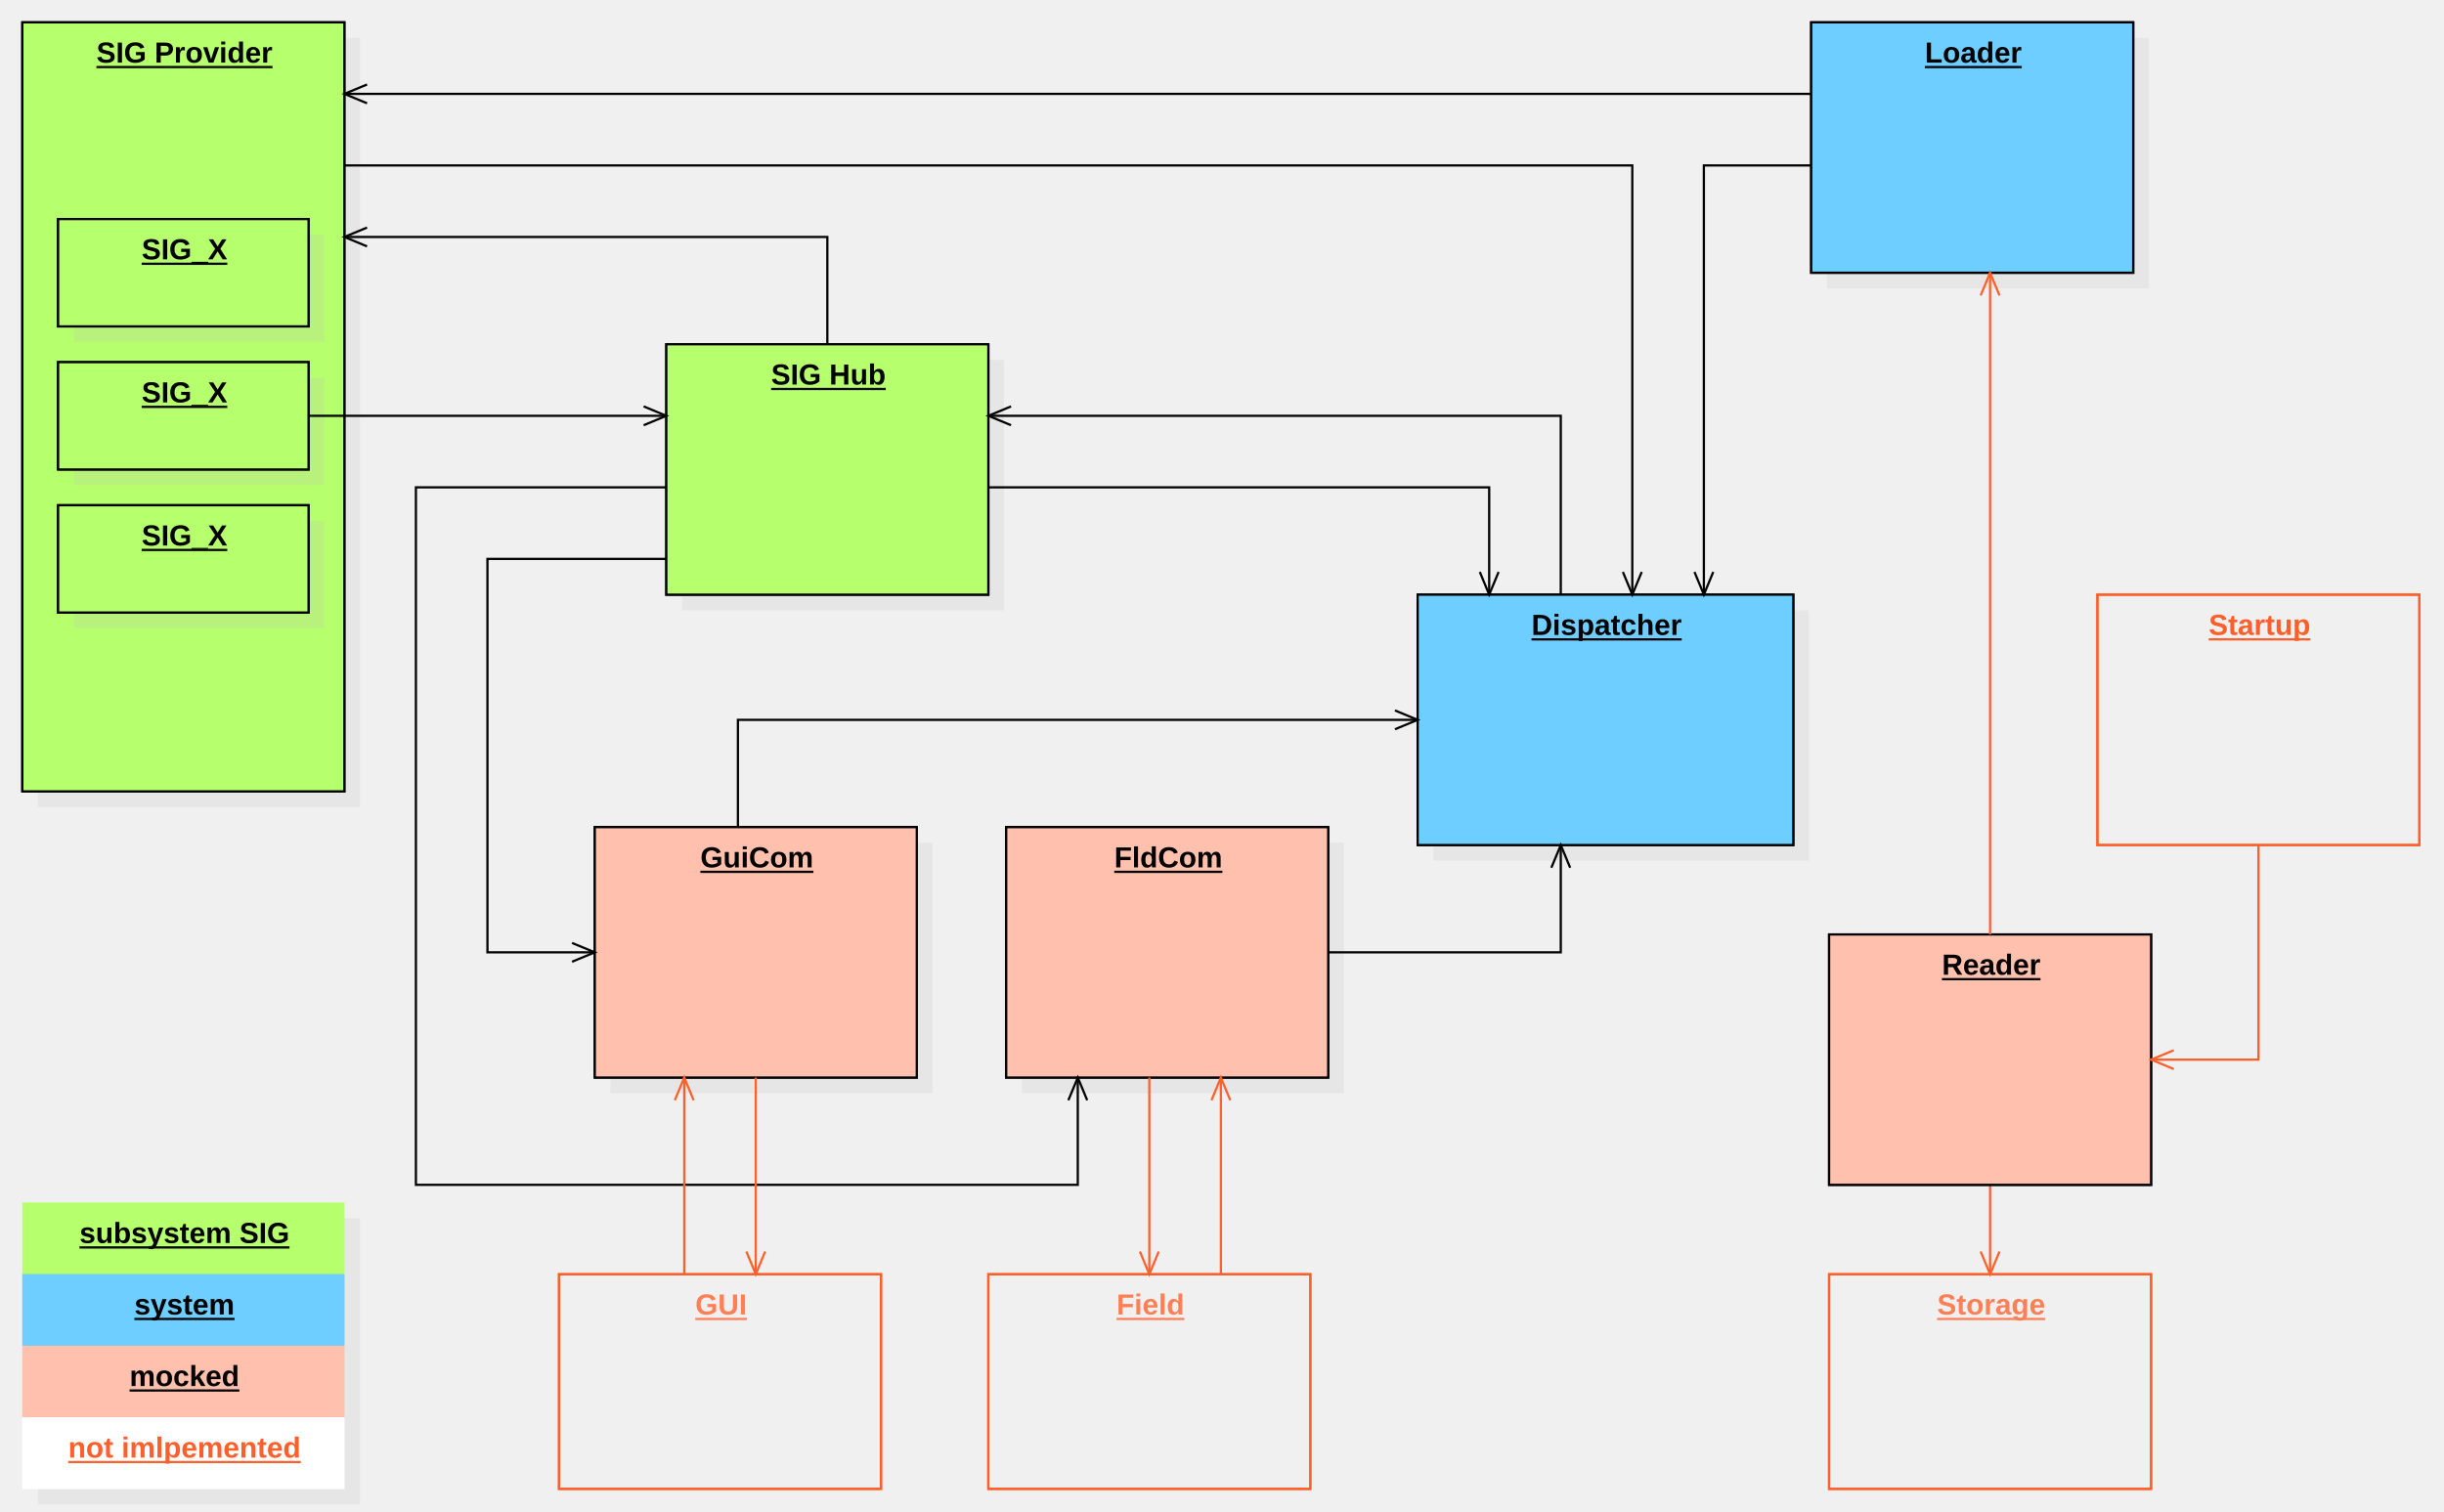
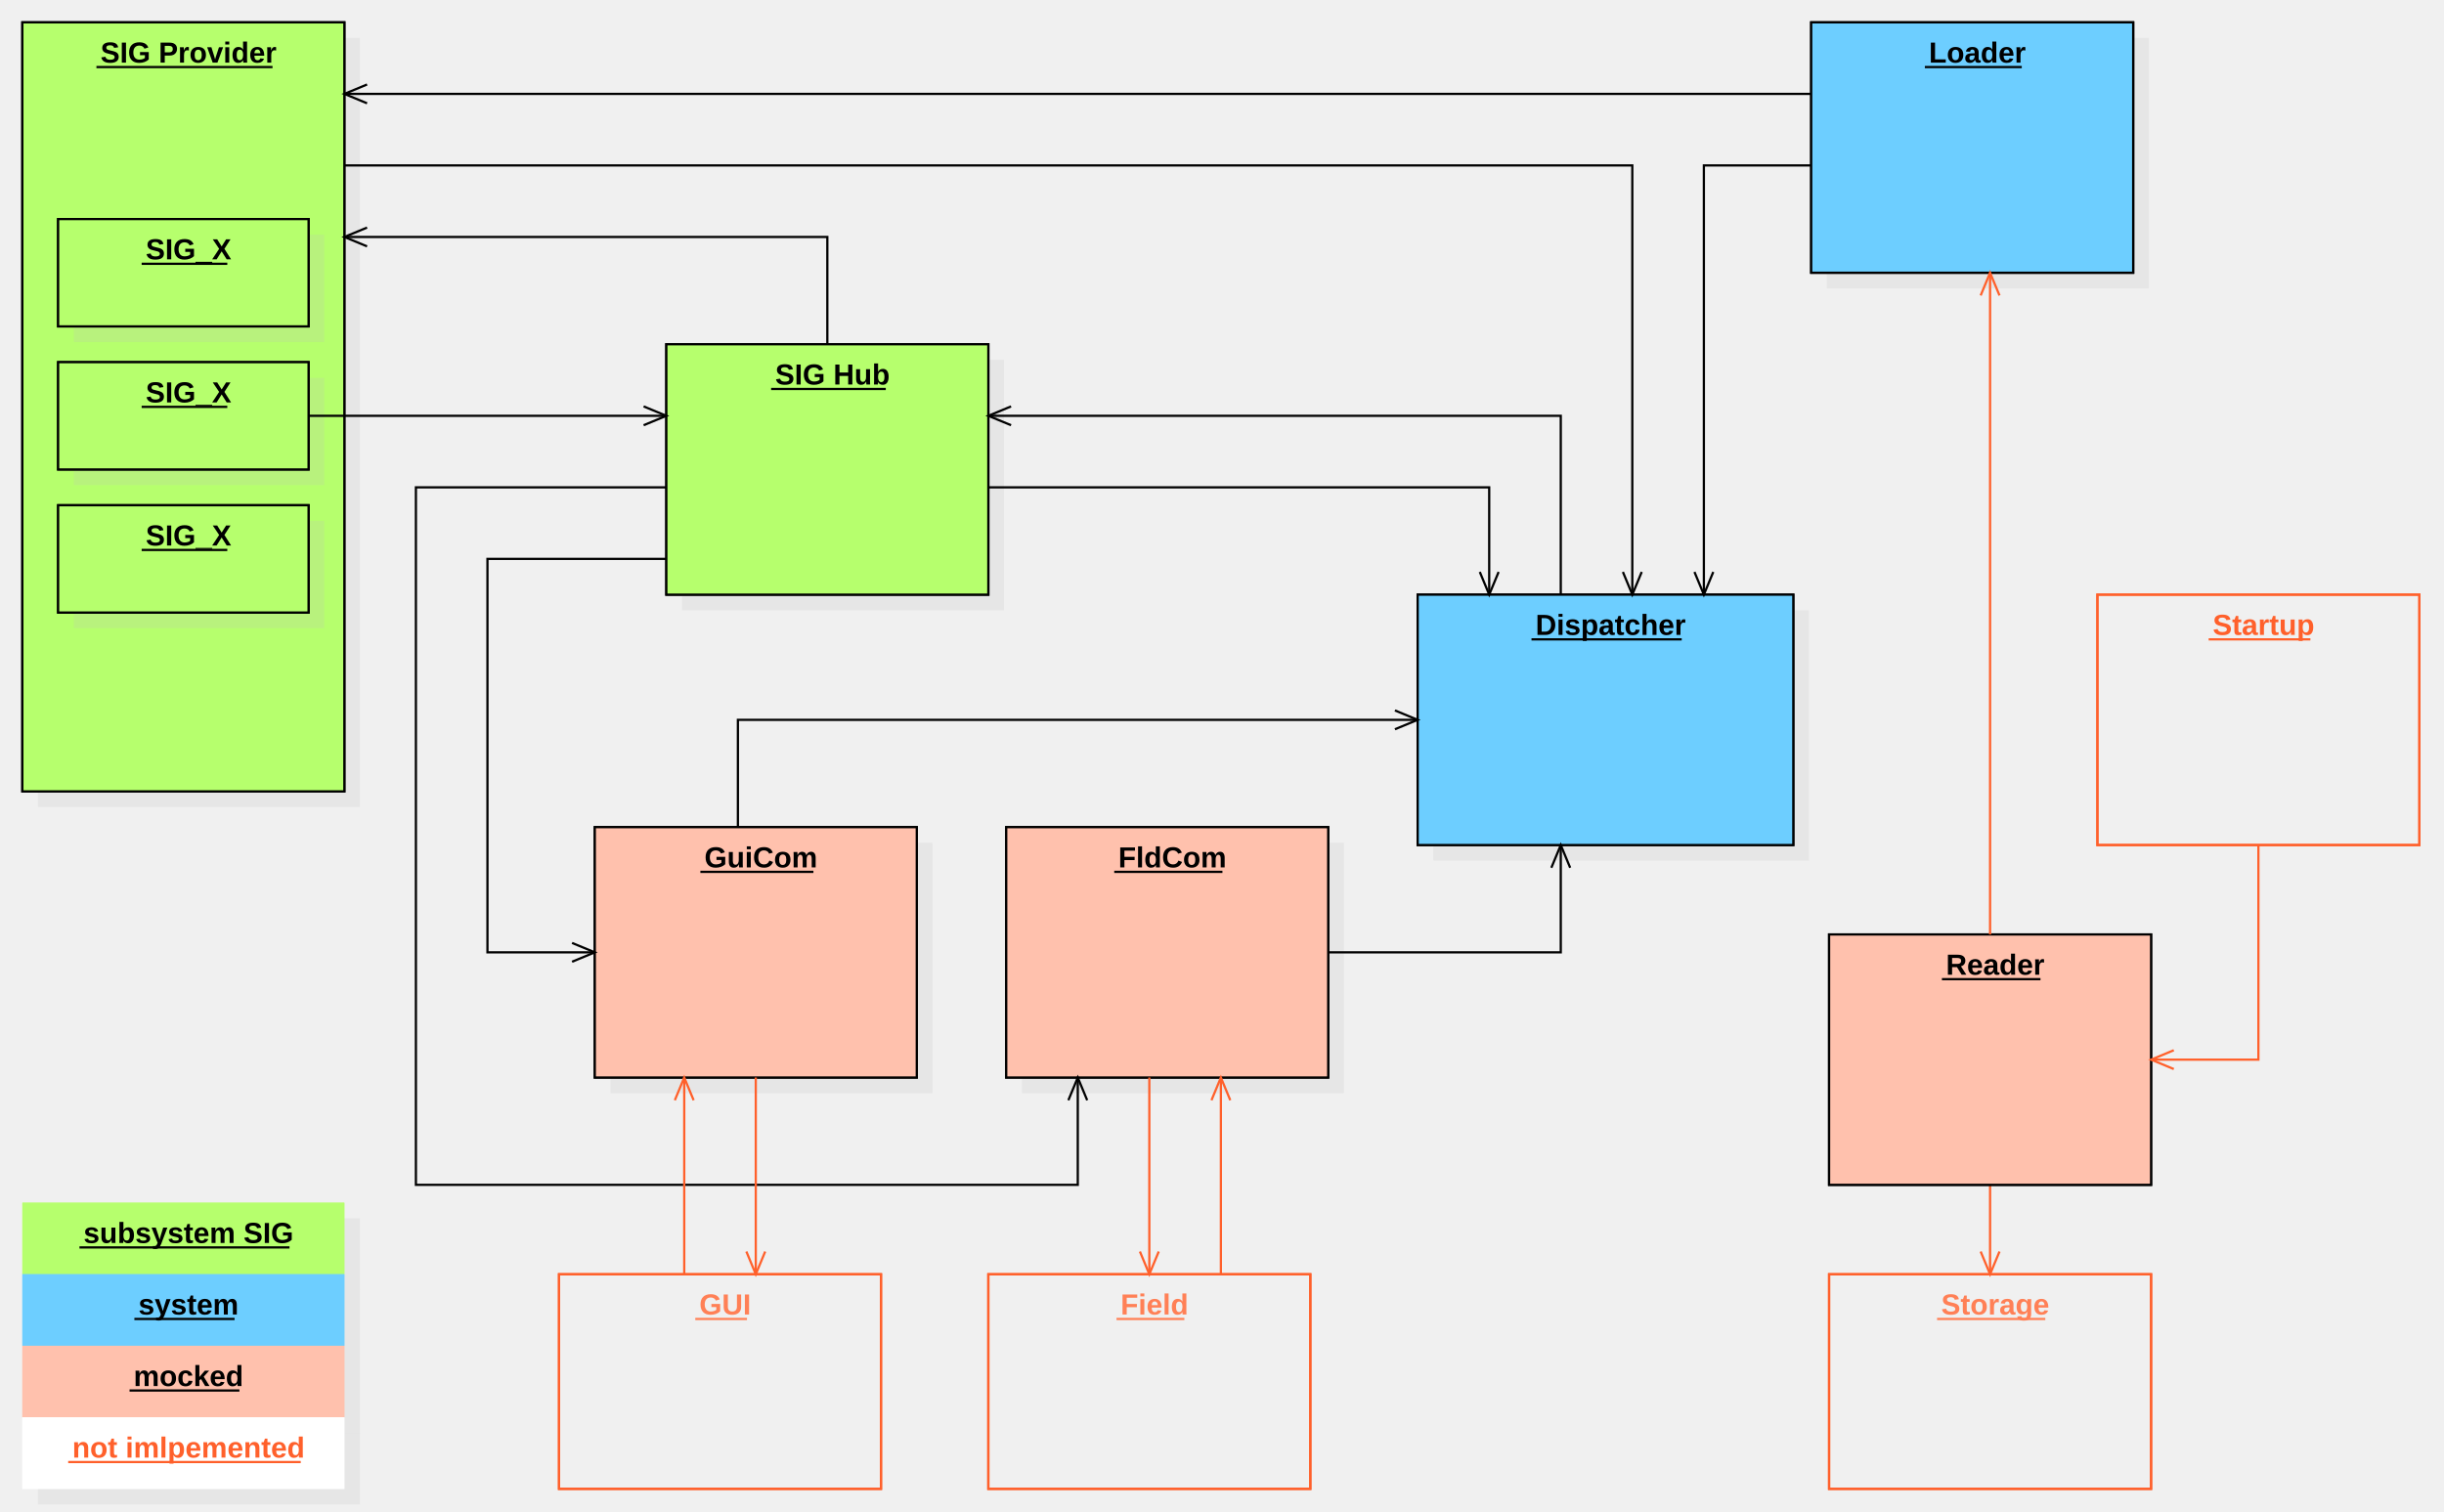
- <svg xmlns="http://www.w3.org/2000/svg" version="1.1" width="1093" height="676">
-   <defs />
+ <svg xmlns="http://www.w3.org/2000/svg" width="100%" height="100%" viewBox="0 0 1093 676" version="1.1" xml:space="preserve" style="fill-rule:evenodd;clip-rule:evenodd;stroke-miterlimit:10;">
  <g>
    <g>
      <rect fill="#C0C0C0" stroke="none" x="423" y="231" width="144" height="112" transform="matrix(1 0 0 1 -118 -70)" fill-opacity="0.2" />
    </g>
    <g>
      <rect fill="#B6FF6D" stroke="none" x="416" y="224" width="144" height="112" transform="matrix(1 0 0 1 -118 -70)" />
    </g>
    <g>
      <path fill="none" stroke="#000000" paint-order="fill stroke markers" d=" M 298 154 L 442 154 L 442 266 L 298 266 L 298 154 Z Z" stroke-miterlimit="10" stroke-dasharray="" />
    </g>
    <g>
      <rect fill="#B6FF6D" stroke="none" x="416" y="224" width="144" height="112" transform="matrix(1 0 0 1 -118 -70)" />
    </g>
    <g>
      <path fill="none" stroke="#000000" paint-order="fill stroke markers" d=" M 298 154 L 442 154 L 442 266 L 298 266 L 298 154 Z Z" stroke-miterlimit="10" stroke-dasharray="" />
    </g>
    <g>
      <g>
        <path fill="none" stroke="none" />
        <text fill="#000000" stroke="none" font-family="Arial" font-size="13px" font-style="normal" font-weight="bold" text-decoration="undefined" x="488.5" y="237.5" text-anchor="middle" dominant-baseline="central" transform="matrix(1 0 0 1 -118 -70)">
SIG Hub</text>
        <path fill="none" stroke="#000000" paint-order="fill stroke markers" d=" M 396.138 174 L 344.862 174" stroke-miterlimit="10" stroke-dasharray="" />
      </g>
    </g>
    <g>
      <rect fill="#C0C0C0" stroke="none" x="759" y="343" width="168" height="112" transform="matrix(1 0 0 1 -118 -70)" fill-opacity="0.2" />
    </g>
    <g>
      <rect fill="#6DCEFF" stroke="none" x="752" y="336" width="168" height="112" transform="matrix(1 0 0 1 -118 -70)" />
    </g>
    <g>
      <path fill="none" stroke="#000000" paint-order="fill stroke markers" d=" M 634 266 L 802 266 L 802 378 L 634 378 L 634 266 Z Z" stroke-miterlimit="10" stroke-dasharray="" />
    </g>
    <g>
      <rect fill="#6DCEFF" stroke="none" x="752" y="336" width="168" height="112" transform="matrix(1 0 0 1 -118 -70)" />
    </g>
    <g>
      <path fill="none" stroke="#000000" paint-order="fill stroke markers" d=" M 634 266 L 802 266 L 802 378 L 634 378 L 634 266 Z Z" stroke-miterlimit="10" stroke-dasharray="" />
    </g>
    <g>
      <g>
        <path fill="none" stroke="none" />
        <text fill="#000000" stroke="none" font-family="Arial" font-size="13px" font-style="normal" font-weight="bold" text-decoration="undefined" x="836.5" y="349.5" text-anchor="middle" dominant-baseline="central" transform="matrix(1 0 0 1 -118 -70)">
Dispatcher</text>
        <path fill="none" stroke="#000000" paint-order="fill stroke markers" d=" M 752.095 286 L 684.905 286" stroke-miterlimit="10" stroke-dasharray="" />
      </g>
    </g>
    <g>
      <rect fill="#C0C0C0" stroke="none" x="135" y="87" width="144" height="344" transform="matrix(1 0 0 1 -118 -70)" fill-opacity="0.2" />
    </g>
    <g>
      <rect fill="#B6FF6D" stroke="none" x="128" y="80" width="144" height="344" transform="matrix(1 0 0 1 -118 -70)" />
    </g>
    <g>
      <path fill="none" stroke="#000000" paint-order="fill stroke markers" d=" M 10 10 L 154 10 L 154 354 L 10 354 L 10 10 Z Z" stroke-miterlimit="10" stroke-dasharray="" />
    </g>
    <g>
      <rect fill="#B6FF6D" stroke="none" x="128" y="80" width="144" height="344" transform="matrix(1 0 0 1 -118 -70)" />
    </g>
    <g>
      <path fill="none" stroke="#000000" paint-order="fill stroke markers" d=" M 10 10 L 154 10 L 154 354 L 10 354 L 10 10 Z Z" stroke-miterlimit="10" stroke-dasharray="" />
    </g>
    <g>
      <g>
        <path fill="none" stroke="none" />
        <text fill="#000000" stroke="none" font-family="Arial" font-size="13px" font-style="normal" font-weight="bold" text-decoration="undefined" x="200.5" y="93.5" text-anchor="middle" dominant-baseline="central" transform="matrix(1 0 0 1 -118 -70)">
SIG Provider</text>
        <path fill="none" stroke="#000000" paint-order="fill stroke markers" d=" M 121.875 30 L 43.125 30" stroke-miterlimit="10" stroke-dasharray="" />
      </g>
    </g>
    <g>
      <path fill="none" stroke="#000000" paint-order="fill stroke markers" d=" M 370 154 L 370 106 L 154 106" stroke-miterlimit="10" stroke-dasharray="" />
    </g>
    <g>
      <path fill="none" stroke="#000000" paint-order="fill stroke markers" d=" M 164.163 101.79 L 154 106 L 164.163 110.21" stroke-miterlimit="10" stroke-dasharray="" />
    </g>
    <g>
      <path fill="none" stroke="#000000" paint-order="fill stroke markers" d=" M 698 266 L 698 186 L 442 186" stroke-miterlimit="10" stroke-dasharray="" />
    </g>
    <g>
      <path fill="none" stroke="#000000" paint-order="fill stroke markers" d=" M 452.163 181.79 L 442 186 L 452.163 190.21" stroke-miterlimit="10" stroke-dasharray="" />
    </g>
    <g>
      <path fill="none" stroke="#000000" paint-order="fill stroke markers" d=" M 442 218 L 666 218 L 666 266" stroke-miterlimit="10" stroke-dasharray="" />
    </g>
    <g>
      <path fill="none" stroke="#000000" paint-order="fill stroke markers" d=" M 661.79 255.837 L 666 266 L 670.21 255.837" stroke-miterlimit="10" stroke-dasharray="" />
    </g>
    <g>
      <rect fill="#C0C0C0" stroke="none" x="391" y="447" width="144" height="112" transform="matrix(1 0 0 1 -118 -70)" fill-opacity="0.2" />
    </g>
    <g>
      <rect fill="#FFC1AD" stroke="none" x="384" y="440" width="144" height="112" transform="matrix(1 0 0 1 -118 -70)" />
    </g>
    <g>
      <path fill="none" stroke="#000000" paint-order="fill stroke markers" d=" M 266 370 L 410 370 L 410 482 L 266 482 L 266 370 Z Z" stroke-miterlimit="10" stroke-dasharray="" />
    </g>
    <g>
      <rect fill="#FFC1AD" stroke="none" x="384" y="440" width="144" height="112" transform="matrix(1 0 0 1 -118 -70)" />
    </g>
    <g>
      <path fill="none" stroke="#000000" paint-order="fill stroke markers" d=" M 266 370 L 410 370 L 410 482 L 266 482 L 266 370 Z Z" stroke-miterlimit="10" stroke-dasharray="" />
    </g>
    <g>
      <g>
        <path fill="none" stroke="none" />
        <text fill="#000000" stroke="none" font-family="Arial" font-size="13px" font-style="normal" font-weight="bold" text-decoration="undefined" x="456.5" y="453.5" text-anchor="middle" dominant-baseline="central" transform="matrix(1 0 0 1 -118 -70)">
GuiCom</text>
        <path fill="none" stroke="#000000" paint-order="fill stroke markers" d=" M 363.776 390 L 313.224 390" stroke-miterlimit="10" stroke-dasharray="" />
      </g>
    </g>
    <g>
      <rect fill="#C0C0C0" stroke="none" x="575" y="447" width="144" height="112" transform="matrix(1 0 0 1 -118 -70)" fill-opacity="0.2" />
    </g>
    <g>
      <rect fill="#FFC1AD" stroke="none" x="568" y="440" width="144" height="112" transform="matrix(1 0 0 1 -118 -70)" />
    </g>
    <g>
      <path fill="none" stroke="#000000" paint-order="fill stroke markers" d=" M 450 370 L 594 370 L 594 482 L 450 482 L 450 370 Z Z" stroke-miterlimit="10" stroke-dasharray="" />
    </g>
    <g>
      <rect fill="#FFC1AD" stroke="none" x="568" y="440" width="144" height="112" transform="matrix(1 0 0 1 -118 -70)" />
    </g>
    <g>
      <path fill="none" stroke="#000000" paint-order="fill stroke markers" d=" M 450 370 L 594 370 L 594 482 L 450 482 L 450 370 Z Z" stroke-miterlimit="10" stroke-dasharray="" />
    </g>
    <g>
      <g>
        <path fill="none" stroke="none" />
        <text fill="#000000" stroke="none" font-family="Arial" font-size="13px" font-style="normal" font-weight="bold" text-decoration="undefined" x="640.5" y="453.5" text-anchor="middle" dominant-baseline="central" transform="matrix(1 0 0 1 -118 -70)">
FldCom</text>
        <path fill="none" stroke="#000000" paint-order="fill stroke markers" d=" M 546.691 390 L 498.309 390" stroke-miterlimit="10" stroke-dasharray="" />
      </g>
    </g>
    <g>
      <path fill="none" stroke="#000000" paint-order="fill stroke markers" d=" M 298 250 L 218 250 L 218 426 L 266 426" stroke-miterlimit="10" stroke-dasharray="" />
    </g>
    <g>
      <path fill="none" stroke="#000000" paint-order="fill stroke markers" d=" M 255.837 430.21 L 266 426 L 255.837 421.79" stroke-miterlimit="10" stroke-dasharray="" />
    </g>
    <g>
      <path fill="none" stroke="#000000" paint-order="fill stroke markers" d=" M 298 218 L 186 218 L 186 530 L 482 530 L 482 482" stroke-miterlimit="10" stroke-dasharray="" />
    </g>
    <g>
      <path fill="none" stroke="#000000" paint-order="fill stroke markers" d=" M 486.21 492.163 L 482 482 L 477.79 492.163" stroke-miterlimit="10" stroke-dasharray="" />
    </g>
    <g>
      <path fill="none" stroke="#000000" paint-order="fill stroke markers" d=" M 330 370 L 330 322 L 634 322" stroke-miterlimit="10" stroke-dasharray="" />
    </g>
    <g>
      <path fill="none" stroke="#000000" paint-order="fill stroke markers" d=" M 623.837 326.21 L 634 322 L 623.837 317.79" stroke-miterlimit="10" stroke-dasharray="" />
    </g>
    <g>
      <path fill="none" stroke="#000000" paint-order="fill stroke markers" d=" M 594 426 L 698 426 L 698 378" stroke-miterlimit="10" stroke-dasharray="" />
    </g>
    <g>
      <path fill="none" stroke="#000000" paint-order="fill stroke markers" d=" M 702.21 388.163 L 698 378 L 693.79 388.163" stroke-miterlimit="10" stroke-dasharray="" />
    </g>
    <g>
      <rect fill="#C0C0C0" stroke="none" x="151" y="175" width="112" height="48" transform="matrix(1 0 0 1 -118 -70)" fill-opacity="0.2" />
    </g>
    <g>
      <rect fill="#B6FF6D" stroke="none" x="144" y="168" width="112" height="48" transform="matrix(1 0 0 1 -118 -70)" />
    </g>
    <g>
      <path fill="none" stroke="#000000" paint-order="fill stroke markers" d=" M 26 98 L 138 98 L 138 146 L 26 146 L 26 98 Z Z" stroke-miterlimit="10" stroke-dasharray="" />
    </g>
    <g>
      <rect fill="#B6FF6D" stroke="none" x="144" y="168" width="112" height="48" transform="matrix(1 0 0 1 -118 -70)" />
    </g>
    <g>
      <path fill="none" stroke="#000000" paint-order="fill stroke markers" d=" M 26 98 L 138 98 L 138 146 L 26 146 L 26 98 Z Z" stroke-miterlimit="10" stroke-dasharray="" />
    </g>
    <g>
      <g>
        <path fill="none" stroke="none" />
        <text fill="#000000" stroke="none" font-family="Arial" font-size="13px" font-style="normal" font-weight="bold" text-decoration="undefined" x="200.5" y="181.5" text-anchor="middle" dominant-baseline="central" transform="matrix(1 0 0 1 -118 -70)">
SIG_X</text>
        <path fill="none" stroke="#000000" paint-order="fill stroke markers" d=" M 101.648 118 L 63.352 118" stroke-miterlimit="10" stroke-dasharray="" />
      </g>
    </g>
    <g>
      <rect fill="#C0C0C0" stroke="none" x="151" y="239" width="112" height="48" transform="matrix(1 0 0 1 -118 -70)" fill-opacity="0.2" />
    </g>
    <g>
      <rect fill="#B6FF6D" stroke="none" x="144" y="232" width="112" height="48" transform="matrix(1 0 0 1 -118 -70)" />
    </g>
    <g>
      <path fill="none" stroke="#000000" paint-order="fill stroke markers" d=" M 26 162 L 138 162 L 138 210 L 26 210 L 26 162 Z Z" stroke-miterlimit="10" stroke-dasharray="" />
    </g>
    <g>
      <rect fill="#B6FF6D" stroke="none" x="144" y="232" width="112" height="48" transform="matrix(1 0 0 1 -118 -70)" />
    </g>
    <g>
      <path fill="none" stroke="#000000" paint-order="fill stroke markers" d=" M 26 162 L 138 162 L 138 210 L 26 210 L 26 162 Z Z" stroke-miterlimit="10" stroke-dasharray="" />
    </g>
    <g>
      <g>
        <path fill="none" stroke="none" />
        <text fill="#000000" stroke="none" font-family="Arial" font-size="13px" font-style="normal" font-weight="bold" text-decoration="undefined" x="200.5" y="245.5" text-anchor="middle" dominant-baseline="central" transform="matrix(1 0 0 1 -118 -70)">
SIG_X</text>
        <path fill="none" stroke="#000000" paint-order="fill stroke markers" d=" M 101.648 182 L 63.352 182" stroke-miterlimit="10" stroke-dasharray="" />
      </g>
    </g>
    <g>
      <rect fill="#C0C0C0" stroke="none" x="151" y="303" width="112" height="48" transform="matrix(1 0 0 1 -118 -70)" fill-opacity="0.2" />
    </g>
    <g>
      <rect fill="#B6FF6D" stroke="none" x="144" y="296" width="112" height="48" transform="matrix(1 0 0 1 -118 -70)" />
    </g>
    <g>
      <path fill="none" stroke="#000000" paint-order="fill stroke markers" d=" M 26 226 L 138 226 L 138 274 L 26 274 L 26 226 Z Z" stroke-miterlimit="10" stroke-dasharray="" />
    </g>
    <g>
      <rect fill="#B6FF6D" stroke="none" x="144" y="296" width="112" height="48" transform="matrix(1 0 0 1 -118 -70)" />
    </g>
    <g>
      <path fill="none" stroke="#000000" paint-order="fill stroke markers" d=" M 26 226 L 138 226 L 138 274 L 26 274 L 26 226 Z Z" stroke-miterlimit="10" stroke-dasharray="" />
    </g>
    <g>
      <g>
        <path fill="none" stroke="none" />
        <text fill="#000000" stroke="none" font-family="Arial" font-size="13px" font-style="normal" font-weight="bold" text-decoration="undefined" x="200.5" y="309.5" text-anchor="middle" dominant-baseline="central" transform="matrix(1 0 0 1 -118 -70)">
SIG_X</text>
        <path fill="none" stroke="#000000" paint-order="fill stroke markers" d=" M 101.648 246 L 63.352 246" stroke-miterlimit="10" stroke-dasharray="" />
      </g>
    </g>
    <g>
      <path fill="none" stroke="#000000" paint-order="fill stroke markers" d=" M 138 186 L 298 186" stroke-miterlimit="10" stroke-dasharray="" />
    </g>
    <g>
      <path fill="none" stroke="#000000" paint-order="fill stroke markers" d=" M 287.837 190.21 L 298 186 L 287.837 181.79" stroke-miterlimit="10" stroke-dasharray="" />
    </g>
    <g>
      <rect fill="#C0C0C0" stroke="none" x="935" y="87" width="144" height="112" transform="matrix(1 0 0 1 -118 -70)" fill-opacity="0.2" />
    </g>
    <g>
      <rect fill="#6DCEFF" stroke="none" x="928" y="80" width="144" height="112" transform="matrix(1 0 0 1 -118 -70)" />
    </g>
    <g>
      <path fill="none" stroke="#000000" paint-order="fill stroke markers" d=" M 810 10 L 954 10 L 954 122 L 810 122 L 810 10 Z Z" stroke-miterlimit="10" stroke-dasharray="" />
    </g>
    <g>
      <rect fill="#6DCEFF" stroke="none" x="928" y="80" width="144" height="112" transform="matrix(1 0 0 1 -118 -70)" />
    </g>
    <g>
      <path fill="none" stroke="#000000" paint-order="fill stroke markers" d=" M 810 10 L 954 10 L 954 122 L 810 122 L 810 10 Z Z" stroke-miterlimit="10" stroke-dasharray="" />
    </g>
    <g>
      <g>
        <path fill="none" stroke="none" />
        <text fill="#000000" stroke="none" font-family="Arial" font-size="13px" font-style="normal" font-weight="bold" text-decoration="undefined" x="1000.5" y="93.5" text-anchor="middle" dominant-baseline="central" transform="matrix(1 0 0 1 -118 -70)">
Loader</text>
        <path fill="none" stroke="#000000" paint-order="fill stroke markers" d=" M 904.171 30 L 860.829 30" stroke-miterlimit="10" stroke-dasharray="" />
      </g>
    </g>
    <g>
      <path fill="none" stroke="#000000" paint-order="fill stroke markers" d=" M 810 42 L 154 42" stroke-miterlimit="10" stroke-dasharray="" />
    </g>
    <g>
      <path fill="none" stroke="#000000" paint-order="fill stroke markers" d=" M 164.163 37.79 L 154 42 L 164.163 46.21" stroke-miterlimit="10" stroke-dasharray="" />
    </g>
    <g>
      <rect fill="#FFFFFF00" stroke="none" x="368" y="640" width="144" height="96" transform="matrix(1 0 0 1 -118 -70)" />
    </g>
    <g>
      <path fill="none" stroke="#FF602B" paint-order="fill stroke markers" d=" M 250 570 L 394 570 L 394 666 L 250 666 L 250 570 Z Z" stroke-miterlimit="10" stroke-dasharray="" />
    </g>
    <g>
      <rect fill="#FFFFFF00" stroke="none" x="368" y="640" width="144" height="96" transform="matrix(1 0 0 1 -118 -70)" />
    </g>
    <g>
      <path fill="none" stroke="#FF602B" paint-order="fill stroke markers" d=" M 250 570 L 394 570 L 394 666 L 250 666 L 250 570 Z Z" stroke-miterlimit="10" stroke-dasharray="" />
    </g>
    <g>
      <g>
        <path fill="none" stroke="none" />
        <text fill="#FF8056" stroke="none" font-family="Arial" font-size="13px" font-style="normal" font-weight="bold" text-decoration="undefined" x="440.5" y="653.5" text-anchor="middle" dominant-baseline="central" transform="matrix(1 0 0 1 -118 -70)">
GUI</text>
        <path fill="none" stroke="#FF8056" paint-order="fill stroke markers" d=" M 334.056 590 L 310.944 590" stroke-miterlimit="10" stroke-dasharray="" />
      </g>
    </g>
    <g>
      <rect fill="#FFFFFF00" stroke="none" x="560" y="640" width="144" height="96" transform="matrix(1 0 0 1 -118 -70)" />
    </g>
    <g>
      <path fill="none" stroke="#FF602B" paint-order="fill stroke markers" d=" M 442 570 L 586 570 L 586 666 L 442 666 L 442 570 Z Z" stroke-miterlimit="10" stroke-dasharray="" />
    </g>
    <g>
      <rect fill="#FFFFFF00" stroke="none" x="560" y="640" width="144" height="96" transform="matrix(1 0 0 1 -118 -70)" />
    </g>
    <g>
      <path fill="none" stroke="#FF602B" paint-order="fill stroke markers" d=" M 442 570 L 586 570 L 586 666 L 442 666 L 442 570 Z Z" stroke-miterlimit="10" stroke-dasharray="" />
    </g>
    <g>
      <g>
        <path fill="none" stroke="none" />
        <text fill="#FF8056" stroke="none" font-family="Arial" font-size="13px" font-style="normal" font-weight="bold" text-decoration="undefined" x="632.5" y="653.5" text-anchor="middle" dominant-baseline="central" transform="matrix(1 0 0 1 -118 -70)">
Field</text>
        <path fill="none" stroke="#FF8056" paint-order="fill stroke markers" d=" M 529.668 590 L 499.332 590" stroke-miterlimit="10" stroke-dasharray="" />
      </g>
    </g>
    <g>
      <rect fill="#FFFFFF00" stroke="none" x="936" y="640" width="144" height="96" transform="matrix(1 0 0 1 -118 -70)" />
    </g>
    <g>
      <path fill="none" stroke="#FF602B" paint-order="fill stroke markers" d=" M 818 570 L 962 570 L 962 666 L 818 666 L 818 570 Z Z" stroke-miterlimit="10" stroke-dasharray="" />
    </g>
    <g>
      <rect fill="#FFFFFF00" stroke="none" x="936" y="640" width="144" height="96" transform="matrix(1 0 0 1 -118 -70)" />
    </g>
    <g>
      <path fill="none" stroke="#FF602B" paint-order="fill stroke markers" d=" M 818 570 L 962 570 L 962 666 L 818 666 L 818 570 Z Z" stroke-miterlimit="10" stroke-dasharray="" />
    </g>
    <g>
      <g>
        <path fill="none" stroke="none" />
        <text fill="#FF8056" stroke="none" font-family="Arial" font-size="13px" font-style="normal" font-weight="bold" text-decoration="undefined" x="1008.5" y="653.5" text-anchor="middle" dominant-baseline="central" transform="matrix(1 0 0 1 -118 -70)">
Storage</text>
        <path fill="none" stroke="#FF8056" paint-order="fill stroke markers" d=" M 914.7 590 L 866.3 590" stroke-miterlimit="10" stroke-dasharray="" />
      </g>
    </g>
    <g>
      <path fill="none" stroke="#FF602B" paint-order="fill stroke markers" d=" M 306 570 L 306 482" stroke-miterlimit="10" stroke-dasharray="" />
    </g>
    <g>
      <path fill="none" stroke="#FF602B" paint-order="fill stroke markers" d=" M 310.21 492.163 L 306 482 L 301.79 492.163" stroke-miterlimit="10" stroke-dasharray="" />
    </g>
    <g>
      <path fill="none" stroke="#FF602B" paint-order="fill stroke markers" d=" M 338 482 L 338 570" stroke-miterlimit="10" stroke-dasharray="" />
    </g>
    <g>
      <path fill="none" stroke="#FF602B" paint-order="fill stroke markers" d=" M 333.79 559.837 L 338 570 L 342.21 559.837" stroke-miterlimit="10" stroke-dasharray="" />
    </g>
    <g>
      <path fill="none" stroke="#FF602B" paint-order="fill stroke markers" d=" M 514 482 L 514 570" stroke-miterlimit="10" stroke-dasharray="" />
    </g>
    <g>
      <path fill="none" stroke="#FF602B" paint-order="fill stroke markers" d=" M 509.79 559.837 L 514 570 L 518.21 559.837" stroke-miterlimit="10" stroke-dasharray="" />
    </g>
    <g>
      <path fill="none" stroke="#FF602B" paint-order="fill stroke markers" d=" M 546 570 L 546 482" stroke-miterlimit="10" stroke-dasharray="" />
    </g>
    <g>
      <path fill="none" stroke="#FF602B" paint-order="fill stroke markers" d=" M 550.21 492.163 L 546 482 L 541.79 492.163" stroke-miterlimit="10" stroke-dasharray="" />
    </g>
    <g>
      <path fill="none" stroke="#FF602B" paint-order="fill stroke markers" d=" M 890 530 L 890 570" stroke-miterlimit="10" stroke-dasharray="" />
    </g>
    <g>
      <path fill="none" stroke="#FF602B" paint-order="fill stroke markers" d=" M 885.79 559.837 L 890 570 L 894.21 559.837" stroke-miterlimit="10" stroke-dasharray="" />
    </g>
    <g>
      <path fill="none" stroke="#000000" paint-order="fill stroke markers" d=" M 810 74 L 762 74 L 762 266" stroke-miterlimit="10" stroke-dasharray="" />
    </g>
    <g>
      <path fill="none" stroke="#000000" paint-order="fill stroke markers" d=" M 757.79 255.837 L 762 266 L 766.21 255.837" stroke-miterlimit="10" stroke-dasharray="" />
    </g>
    <g>
      <rect fill="#FFC1AD" stroke="none" x="936" y="488" width="144" height="112" transform="matrix(1 0 0 1 -118 -70)" />
    </g>
    <g>
      <path fill="none" stroke="#000000" paint-order="fill stroke markers" d=" M 818 418 L 962 418 L 962 530 L 818 530 L 818 418 Z Z" stroke-miterlimit="10" stroke-dasharray="" />
    </g>
    <g>
      <rect fill="#FFC1AD" stroke="none" x="936" y="488" width="144" height="112" transform="matrix(1 0 0 1 -118 -70)" />
    </g>
    <g>
      <path fill="none" stroke="#000000" paint-order="fill stroke markers" d=" M 818 418 L 962 418 L 962 530 L 818 530 L 818 418 Z Z" stroke-miterlimit="10" stroke-dasharray="" />
    </g>
    <g>
      <g>
        <path fill="none" stroke="none" />
        <text fill="#000000" stroke="none" font-family="Arial" font-size="13px" font-style="normal" font-weight="bold" text-decoration="undefined" x="1008.5" y="501.5" text-anchor="middle" dominant-baseline="central" transform="matrix(1 0 0 1 -118 -70)">
Reader</text>
        <path fill="none" stroke="#000000" paint-order="fill stroke markers" d=" M 912.539 438 L 868.461 438" stroke-miterlimit="10" stroke-dasharray="" />
      </g>
    </g>
    <g>
      <rect fill="#FFFFFF00" stroke="none" x="1056" y="336" width="144" height="112" transform="matrix(1 0 0 1 -118 -70)" />
    </g>
    <g>
      <path fill="none" stroke="#FF602B" paint-order="fill stroke markers" d=" M 938 266 L 1082 266 L 1082 378 L 938 378 L 938 266 Z Z" stroke-miterlimit="10" stroke-dasharray="" />
    </g>
    <g>
      <rect fill="#FFFFFF00" stroke="none" x="1056" y="336" width="144" height="112" transform="matrix(1 0 0 1 -118 -70)" />
    </g>
    <g>
      <path fill="none" stroke="#FF602B" paint-order="fill stroke markers" d=" M 938 266 L 1082 266 L 1082 378 L 938 378 L 938 266 Z Z" stroke-miterlimit="10" stroke-dasharray="" />
    </g>
    <g>
      <g>
        <path fill="none" stroke="none" />
        <text fill="#FF602B" stroke="none" font-family="Arial" font-size="13px" font-style="normal" font-weight="bold" text-decoration="undefined" x="1128.5" y="349.5" text-anchor="middle" dominant-baseline="central" transform="matrix(1 0 0 1 -118 -70)">
Startup</text>
        <path fill="none" stroke="#FF602B" paint-order="fill stroke markers" d=" M 1033.25 286 L 987.75 286" stroke-miterlimit="10" stroke-dasharray="" />
      </g>
    </g>
    <g>
      <path fill="none" stroke="#FF602B" paint-order="fill stroke markers" d=" M 1010 378 L 1010 474 L 962 474" stroke-miterlimit="10" stroke-dasharray="" />
    </g>
    <g>
      <path fill="none" stroke="#FF602B" paint-order="fill stroke markers" d=" M 972.163 469.79 L 962 474 L 972.163 478.21" stroke-miterlimit="10" stroke-dasharray="" />
    </g>
    <g>
      <path fill="none" stroke="#FF602B" paint-order="fill stroke markers" d=" M 890 418 L 890 122" stroke-miterlimit="10" stroke-dasharray="" />
    </g>
    <g>
      <path fill="none" stroke="#FF602B" paint-order="fill stroke markers" d=" M 894.21 132.163 L 890 122 L 885.79 132.163" stroke-miterlimit="10" stroke-dasharray="" />
    </g>
    <g>
      <path fill="none" stroke="#000000" paint-order="fill stroke markers" d=" M 154 74 L 730 74 L 730 266" stroke-miterlimit="10" stroke-dasharray="" />
    </g>
    <g>
      <path fill="none" stroke="#000000" paint-order="fill stroke markers" d=" M 725.79 255.837 L 730 266 L 734.21 255.837" stroke-miterlimit="10" stroke-dasharray="" />
    </g>
    <g>
      <rect fill="#C0C0C0" stroke="none" x="135" y="615" width="144" height="32" transform="matrix(1 0 0 1 -118 -70)" fill-opacity="0.2" />
    </g>
    <g>
      <rect fill="#B6FF6D" stroke="none" x="128" y="608" width="144" height="32" transform="matrix(1 0 0 1 -118 -70)" />
    </g>
    <g>
      <path fill="none" stroke="#FFFFFF00" paint-order="fill stroke markers" d=" M 10 538 L 154 538 L 154 570 L 10 570 L 10 538 Z Z" stroke-miterlimit="10" stroke-dasharray="" />
    </g>
    <g>
      <rect fill="#B6FF6D" stroke="none" x="128" y="608" width="144" height="32" transform="matrix(1 0 0 1 -118 -70)" />
    </g>
    <g>
      <path fill="none" stroke="#FFFFFF00" paint-order="fill stroke markers" d=" M 10 538 L 154 538 L 154 570 L 10 570 L 10 538 Z Z" stroke-miterlimit="10" stroke-dasharray="" />
    </g>
    <g>
      <g>
        <path fill="none" stroke="none" />
        <text fill="#000000" stroke="none" font-family="Arial" font-size="13px" font-style="normal" font-weight="bold" text-decoration="undefined" x="200.5" y="621.5" text-anchor="middle" dominant-baseline="central" transform="matrix(1 0 0 1 -118 -70)">
subsystem SIG</text>
        <path fill="none" stroke="#000000" paint-order="fill stroke markers" d=" M 129.463 558 L 35.537 558" stroke-miterlimit="10" stroke-dasharray="" />
      </g>
    </g>
    <g>
      <rect fill="#C0C0C0" stroke="none" x="135" y="647" width="144" height="32" transform="matrix(1 0 0 1 -118 -70)" fill-opacity="0.2" />
    </g>
    <g>
      <rect fill="#6DCEFF" stroke="none" x="128" y="640" width="144" height="32" transform="matrix(1 0 0 1 -118 -70)" />
    </g>
    <g>
      <path fill="none" stroke="#FFFFFF00" paint-order="fill stroke markers" d=" M 10 570 L 154 570 L 154 602 L 10 602 L 10 570 Z Z" stroke-miterlimit="10" stroke-dasharray="" />
    </g>
    <g>
      <rect fill="#6DCEFF" stroke="none" x="128" y="640" width="144" height="32" transform="matrix(1 0 0 1 -118 -70)" />
    </g>
    <g>
      <path fill="none" stroke="#FFFFFF00" paint-order="fill stroke markers" d=" M 10 570 L 154 570 L 154 602 L 10 602 L 10 570 Z Z" stroke-miterlimit="10" stroke-dasharray="" />
    </g>
    <g>
      <g>
        <path fill="none" stroke="none" />
        <text fill="#000000" stroke="none" font-family="Arial" font-size="13px" font-style="normal" font-weight="bold" text-decoration="undefined" x="200.5" y="653.5" text-anchor="middle" dominant-baseline="central" transform="matrix(1 0 0 1 -118 -70)">
system</text>
        <path fill="none" stroke="#000000" paint-order="fill stroke markers" d=" M 104.904 590 L 60.096 590" stroke-miterlimit="10" stroke-dasharray="" />
      </g>
    </g>
    <g>
      <rect fill="#C0C0C0" stroke="none" x="135" y="679" width="144" height="32" transform="matrix(1 0 0 1 -118 -70)" fill-opacity="0.2" />
    </g>
    <g>
      <rect fill="#FFC1AD" stroke="none" x="128" y="672" width="144" height="32" transform="matrix(1 0 0 1 -118 -70)" />
    </g>
    <g>
      <path fill="none" stroke="#FFFFFF00" paint-order="fill stroke markers" d=" M 10 602 L 154 602 L 154 634 L 10 634 L 10 602 Z Z" stroke-miterlimit="10" stroke-dasharray="" />
    </g>
    <g>
      <rect fill="#FFC1AD" stroke="none" x="128" y="672" width="144" height="32" transform="matrix(1 0 0 1 -118 -70)" />
    </g>
    <g>
      <path fill="none" stroke="#FFFFFF00" paint-order="fill stroke markers" d=" M 10 602 L 154 602 L 154 634 L 10 634 L 10 602 Z Z" stroke-miterlimit="10" stroke-dasharray="" />
    </g>
    <g>
      <g>
        <path fill="none" stroke="none" />
        <text fill="#000000" stroke="none" font-family="Arial" font-size="13px" font-style="normal" font-weight="bold" text-decoration="undefined" x="200.5" y="685.5" text-anchor="middle" dominant-baseline="central" transform="matrix(1 0 0 1 -118 -70)">
mocked</text>
        <path fill="none" stroke="#000000" paint-order="fill stroke markers" d=" M 107.065 622 L 57.935 622" stroke-miterlimit="10" stroke-dasharray="" />
      </g>
    </g>
    <g>
      <rect fill="#C0C0C0" stroke="none" x="135" y="711" width="144" height="32" transform="matrix(1 0 0 1 -118 -70)" fill-opacity="0.2" />
    </g>
    <g>
      <rect fill="#ffffff" stroke="none" x="128" y="704" width="144" height="32" transform="matrix(1 0 0 1 -118 -70)" />
    </g>
    <g>
      <path fill="none" stroke="#FFFFFF00" paint-order="fill stroke markers" d=" M 10 634 L 154 634 L 154 666 L 10 666 L 10 634 Z Z" stroke-miterlimit="10" stroke-dasharray="" />
    </g>
    <g>
      <rect fill="#ffffff" stroke="none" x="128" y="704" width="144" height="32" transform="matrix(1 0 0 1 -118 -70)" />
    </g>
    <g>
      <path fill="none" stroke="#FFFFFF00" paint-order="fill stroke markers" d=" M 10 634 L 154 634 L 154 666 L 10 666 L 10 634 Z Z" stroke-miterlimit="10" stroke-dasharray="" />
    </g>
    <g>
      <g>
        <path fill="none" stroke="none" />
        <text fill="#FF602B" stroke="none" font-family="Arial" font-size="13px" font-style="normal" font-weight="bold" text-decoration="undefined" x="200.5" y="717.5" text-anchor="middle" dominant-baseline="central" transform="matrix(1 0 0 1 -118 -70)">
not imlpemented</text>
        <path fill="none" stroke="#FF602B" paint-order="fill stroke markers" d=" M 134.503 654 L 30.497 654" stroke-miterlimit="10" stroke-dasharray="" />
      </g>
    </g>
  </g>
</svg>
